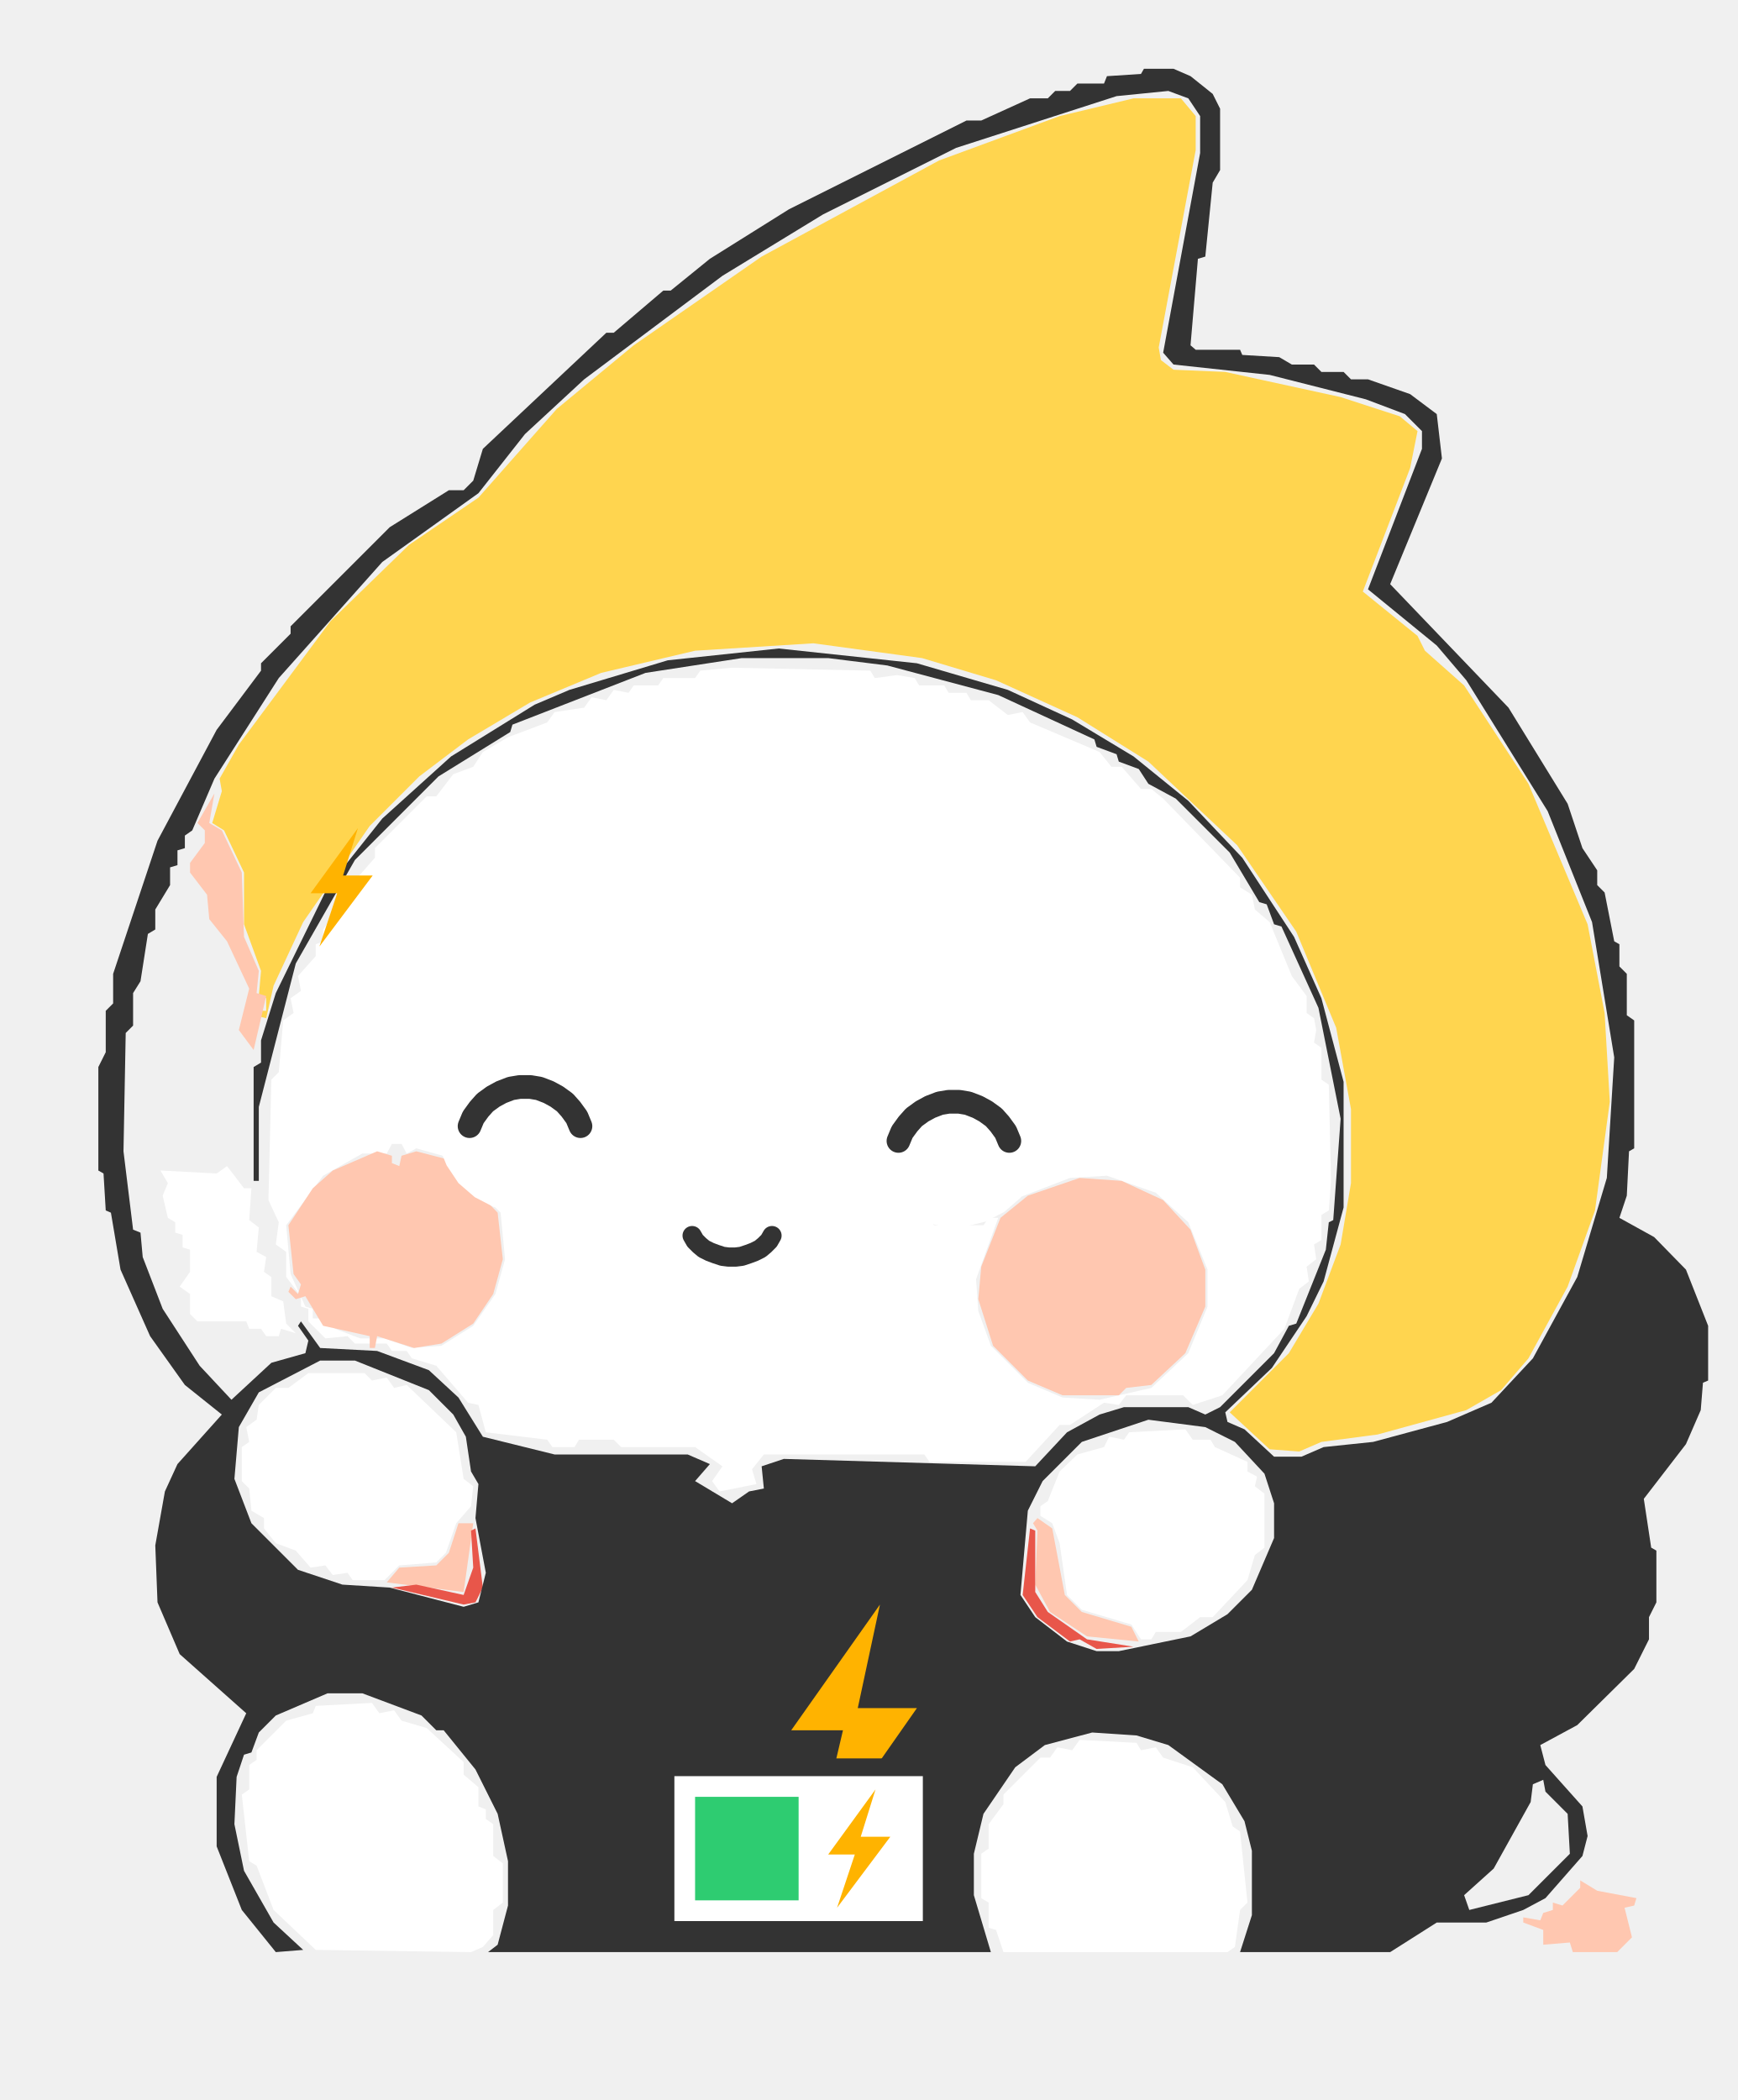
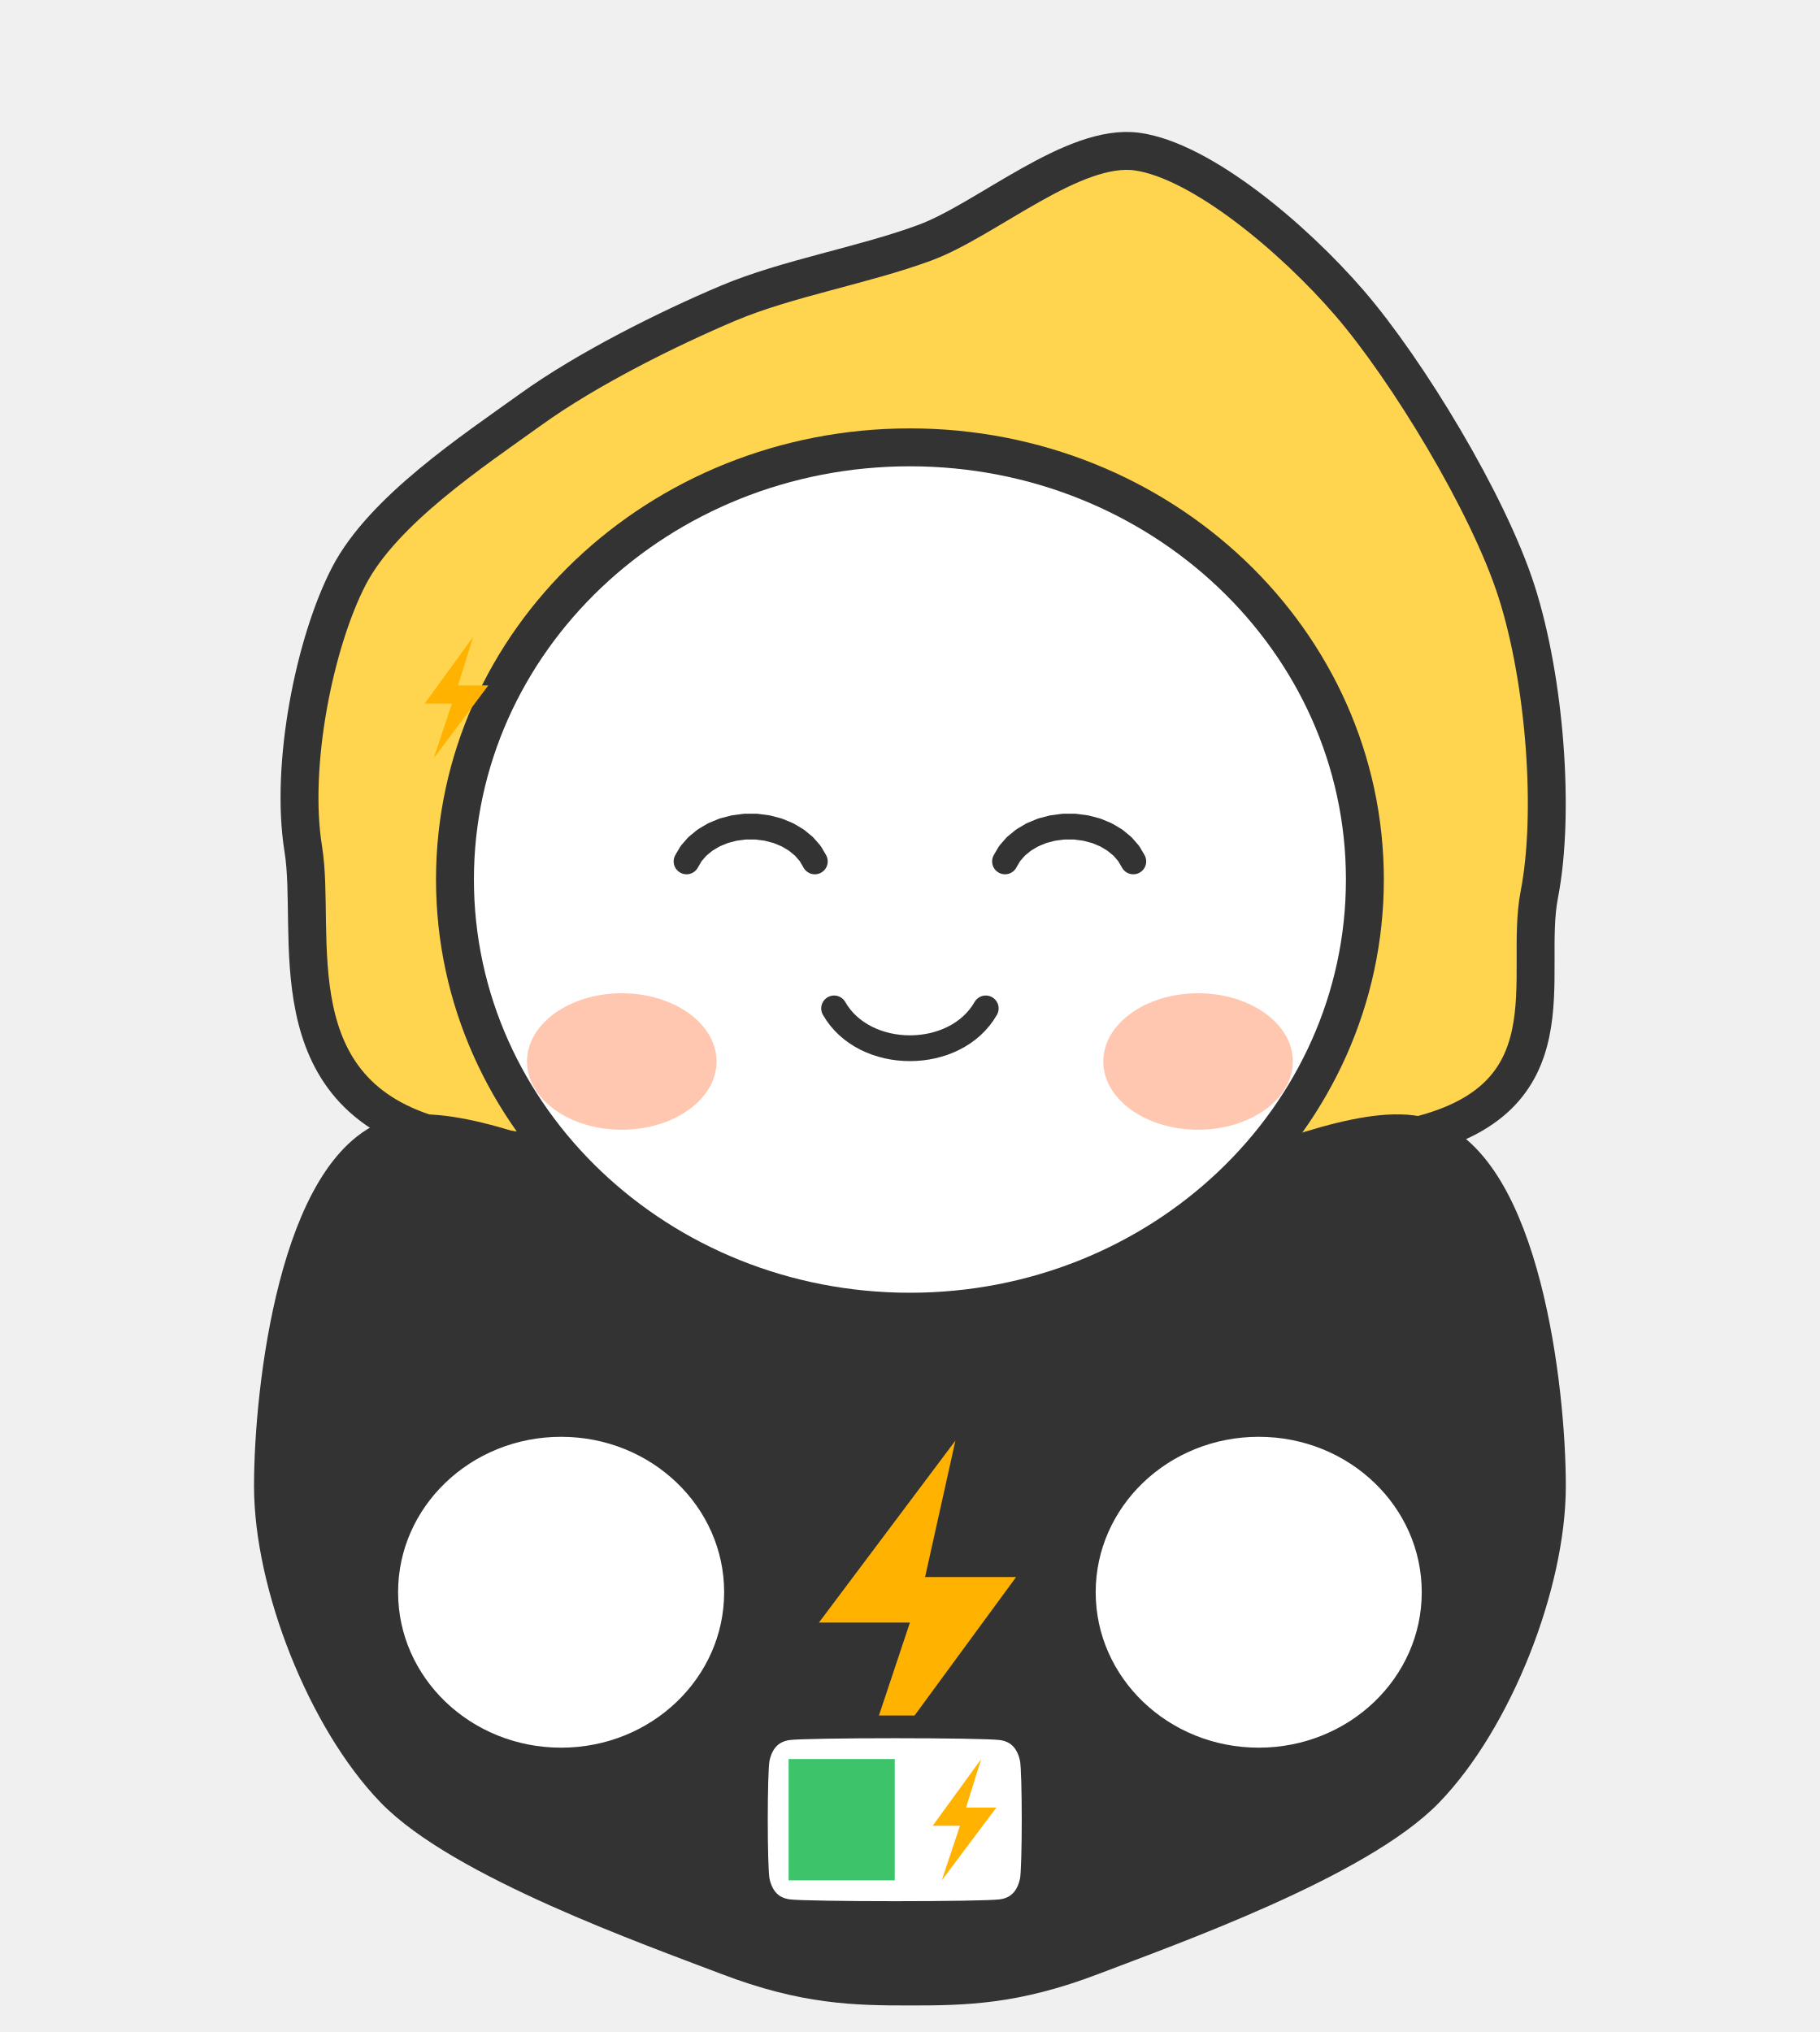
- <svg xmlns="http://www.w3.org/2000/svg" width="235" height="284" viewBox="0 0 235 284" role="img" aria-label="Volty 08-charging">
-   <path fill="#FFD54F" fill-rule="evenodd" d="M153.3,13.3 L143.3,15.7 L127.0,21.7 L103.0,34.7 L85.7,46.7 L75.3,55.3 L64.7,67.3 L55.3,73.7 L44.7,84.0 L32.3,100.7 L29.7,105.3 L30.0,107.0 L28.7,111.3 L30.3,112.3 L33.0,118.0 L33.0,125.0 L35.3,131.3 L35.0,134.7 L36.0,135.0 L36.0,136.7 L34.3,136.7 L34.3,137.3 L36.0,137.7 L37.0,133.3 L41.0,124.7 L50.0,111.7 L56.7,105.0 L63.3,100.0 L71.7,95.0 L81.3,91.0 L94.0,88.0 L110.0,87.0 L124.7,89.0 L134.7,92.0 L145.7,97.0 L155.3,103.0 L167.3,114.3 L175.3,126.0 L180.7,139.0 L182.7,150.0 L182.7,160.0 L181.3,168.3 L178.3,176.3 L174.3,183.0 L166.3,191.0 L171.7,196.0 L175.7,196.3 L178.7,195.0 L186.3,194.0 L198.3,190.7 L203.0,188.0 L206.7,183.7 L212.0,174.0 L215.7,163.7 L217.7,149.0 L217.0,137.0 L214.7,125.0 L206.7,106.0 L198.0,92.7 L192.7,88.0 L191.7,86.0 L184.3,80.0 L190.7,63.3 L191.7,58.3 L189.3,56.3 L181.3,53.7 L165.7,50.3 L158.7,50.0 L157.0,48.7 L156.7,47.0 L161.7,20.3 L161.7,15.7 L159.7,13.3 Z" />
-   <path fill="#FFFFFF" fill-rule="evenodd" d="M135.7,242.7 L135.7,244.0 L133.7,246.7 L133.7,250.0 L132.7,250.7 L132.7,256.7 L133.7,257.3 L133.7,260.7 L134.7,261.0 L135.7,264.0 L166.0,264.0 L167.0,263.3 L167.7,258.3 L168.7,257.3 L167.7,247.7 L166.7,247.0 L165.7,243.7 L161.3,239.0 L157.3,237.7 L156.3,236.3 L154.3,236.7 L153.7,235.7 L146.0,235.3 L145.0,236.7 L143.0,236.3 L142.0,237.7 L140.7,237.7 Z M38.7,232.7 L34.7,236.7 L34.7,238.0 L33.7,238.7 L33.7,242.0 L32.7,242.7 L33.7,251.7 L34.7,252.3 L37.0,258.3 L42.7,263.7 L63.7,264.0 L65.3,263.3 L66.7,261.7 L66.7,258.3 L68.0,257.3 L68.0,252.0 L66.7,251.0 L66.7,246.7 L65.7,246.0 L65.7,244.7 L64.7,244.3 L64.7,241.7 L62.7,240.0 L62.7,238.3 L57.7,233.7 L54.3,232.7 L53.3,231.3 L51.3,231.7 L50.3,230.3 L42.7,230.7 L42.3,231.7 Z M160.3,193.3 L152.7,193.7 L152.0,194.7 L150.0,194.3 L149.3,195.7 L145.7,196.7 L143.3,199.0 L141.7,203.0 L140.7,203.7 L140.7,205.0 L142.3,206.0 L143.3,208.7 L144.3,215.7 L146.3,217.7 L153.0,219.7 L154.3,221.7 L155.7,221.7 L156.3,220.7 L159.7,220.7 L162.3,218.7 L164.0,218.7 L168.7,213.7 L169.7,210.3 L171.0,209.3 L171.0,202.0 L169.7,201.0 L170.0,199.7 L168.7,199.0 L168.7,197.7 L164.3,195.7 L163.7,194.7 L161.3,194.7 Z M35.0,190.0 L34.7,192.0 L33.3,193.0 L33.7,195.0 L32.7,195.7 L32.7,200.3 L33.7,201.3 L34.0,204.3 L35.7,205.3 L35.7,206.7 L37.3,208.7 L40.0,209.7 L42.0,212.0 L44.0,211.7 L45.0,213.0 L47.0,212.7 L47.7,213.7 L52.0,213.7 L54.0,211.7 L59.0,211.3 L60.3,210.0 L61.7,206.0 L63.7,203.7 L64.0,201.0 L62.7,200.0 L61.7,193.7 L55.0,187.3 L53.3,187.7 L52.3,186.3 L50.3,186.7 L49.3,185.7 L41.7,185.7 L39.0,187.7 L37.3,187.7 Z M21.7,158.3 L22.7,160.0 L22.0,161.7 L22.7,164.7 L23.7,165.3 L23.7,166.7 L24.7,167.0 L24.7,168.7 L25.7,169.0 L25.7,172.0 L24.3,174.0 L25.7,175.0 L25.7,177.7 L26.7,178.7 L33.3,178.7 L33.7,179.7 L35.3,179.7 L36.0,180.7 L37.7,180.7 L38.0,179.7 L40.0,180.3 L38.7,179.0 L38.3,176.0 L36.7,175.3 L36.7,172.7 L35.7,172.0 L36.0,170.0 L34.7,169.3 L35.0,166.0 L33.7,165.0 L34.0,160.7 L33.0,160.7 L30.7,157.7 L29.3,158.7 Z M40.3,132.0 L40.7,134.0 L39.3,135.0 L39.7,137.0 L38.3,138.0 L37.7,145.0 L36.7,146.0 L36.3,162.3 L37.7,165.3 L37.3,168.3 L38.7,169.3 L38.7,172.7 L40.7,175.3 L40.7,176.7 L41.7,177.0 L41.7,178.7 L44.0,181.0 L47.0,180.7 L48.0,181.7 L52.3,181.7 L53.0,182.7 L55.0,182.7 L55.7,183.7 L59.0,184.7 L63.3,189.7 L64.7,190.0 L65.7,193.7 L74.0,194.7 L74.7,195.7 L77.7,195.7 L78.3,194.7 L83.0,194.7 L84.0,195.7 L94.0,195.7 L97.7,198.3 L96.3,200.3 L97.3,201.7 L102.3,200.7 L101.7,198.7 L103.3,196.7 L125.0,196.7 L125.7,197.7 L138.7,197.7 L143.3,192.7 L144.7,192.7 L149.3,189.7 L151.3,190.0 L152.3,188.7 L160.0,188.7 L161.3,190.0 L165.3,188.7 L173.7,179.7 L175.7,174.3 L177.0,173.3 L176.7,171.3 L178.0,170.3 L177.7,168.3 L178.7,167.7 L178.7,164.3 L179.7,163.7 L180.0,159.7 L179.7,146.7 L178.7,146.0 L178.7,141.7 L177.7,141.0 L178.0,139.3 L177.7,137.7 L176.7,137.0 L176.7,134.7 L174.7,132.0 L171.7,124.7 L169.7,123.0 L169.3,121.0 L167.7,120.0 L167.7,118.7 L157.3,108.0 L155.7,106.7 L154.3,106.7 L151.7,103.7 L150.3,103.7 L148.7,101.7 L139.3,97.7 L138.3,96.3 L136.3,96.7 L133.7,94.7 L131.3,94.7 L130.7,93.7 L128.3,93.7 L127.7,92.7 L124.3,92.7 L123.7,91.7 L121.3,91.3 L118.3,91.7 L117.7,90.7 L99.0,90.3 L94.7,90.7 L94.0,91.7 L89.7,91.7 L89.0,92.7 L85.7,92.7 L85.0,93.7 L83.0,93.3 L82.0,94.7 L80.0,94.3 L79.0,95.7 L75.0,96.3 L74.0,97.7 L68.7,99.7 L65.3,101.7 L64.0,103.7 L61.3,104.7 L59.0,107.7 L57.7,107.7 L50.7,114.7 L50.7,116.0 L45.7,121.7 L45.7,123.0 L43.7,125.7 L43.7,127.3 L42.7,127.7 L42.7,129.3 Z M87.0,162.0 L89.0,160.7 L90.7,161.7 L94.7,161.7 L96.3,158.7 L100.0,158.7 L102.7,161.7 L104.0,161.7 L104.7,162.7 L107.3,163.0 L108.3,161.7 L110.3,161.7 L111.7,162.7 L111.7,164.3 L110.0,166.7 L107.7,166.7 L107.7,170.0 L105.7,171.7 L105.3,173.7 L102.0,174.3 L101.0,175.7 L98.3,175.7 L97.3,174.3 L95.3,174.7 L91.7,171.0 L91.7,168.0 L90.7,166.3 L86.7,165.0 Z M124.3,146.7 L125.7,146.7 L126.3,145.7 L132.0,145.7 L137.7,150.3 L137.7,151.7 L138.7,152.3 L138.7,160.0 L137.7,160.7 L137.7,162.0 L144.7,159.3 L149.7,159.0 L156.3,161.3 L160.7,165.3 L163.3,171.7 L163.3,176.7 L160.7,183.0 L155.7,187.7 L148.7,189.3 L143.7,189.0 L139.0,187.0 L134.0,182.0 L132.3,177.3 L132.0,173.0 L135.0,164.7 L133.7,164.7 L133.0,165.7 L126.3,165.7 L125.7,164.7 L124.3,164.7 L120.7,160.0 L120.7,151.3 Z M78.7,145.3 L78.7,146.7 L80.7,149.3 L80.7,157.0 L79.7,157.7 L79.7,159.0 L77.0,161.7 L74.0,162.3 L73.0,163.7 L70.3,163.7 L69.7,162.7 L67.3,162.7 L65.3,160.7 L64.7,161.0 L67.7,164.0 L68.3,170.3 L67.0,175.0 L64.0,179.3 L59.7,182.0 L55.7,182.3 L52.0,181.0 L48.7,181.0 L45.3,179.7 L44.3,178.3 L42.3,178.3 L42.3,177.0 L41.3,176.7 L39.3,172.3 L38.7,165.7 L43.7,159.0 L49.0,156.0 L52.3,156.0 L53.0,154.7 L54.3,154.7 L55.0,156.0 L56.3,155.3 L61.3,156.7 L62.7,158.0 L62.7,155.0 L61.7,154.0 L62.7,148.3 L63.7,147.7 L63.7,146.3 L68.3,142.7 L75.0,142.7 Z" />
-   <path fill="#FFC7B0" fill-rule="evenodd" d="M206.0,259.3 L206.0,260.0 L208.7,261.0 L208.7,263.0 L212.3,262.7 L212.7,264.0 L218.7,264.0 L220.7,262.0 L219.7,258.0 L221.0,257.7 L221.3,256.7 L216.0,255.7 L213.7,254.3 L213.7,255.3 L211.3,257.7 L210.0,257.3 L210.0,258.3 L208.7,258.7 L208.3,259.7 Z M64.0,206.0 L62.0,206.0 L60.7,210.0 L59.0,211.7 L54.0,212.0 L52.3,214.0 L62.7,215.3 Z M140.3,205.3 L139.7,206.0 L140.3,207.0 L140.0,214.3 L142.0,218.0 L147.0,221.3 L154.0,222.0 L153.0,220.0 L146.3,218.0 L144.0,215.7 L142.3,206.7 Z M95.3,166.0 L95.7,169.0 L97.7,171.0 L101.7,171.0 L103.7,168.0 L103.7,166.7 L100.7,165.7 L99.7,164.0 Z M146.0,159.3 L139.0,161.7 L135.3,164.7 L132.7,171.3 L132.3,175.7 L134.3,182.0 L139.0,186.7 L143.7,188.7 L151.3,188.7 L152.3,187.7 L155.7,187.3 L160.3,183.0 L163.0,176.7 L163.0,171.7 L161.0,166.3 L157.3,162.3 L151.7,159.7 Z M45.0,158.3 L42.3,160.7 L39.0,165.7 L39.7,172.3 L40.7,173.7 L40.3,175.0 L39.3,174.0 L39.0,174.7 L40.0,175.7 L41.3,175.3 L43.7,179.3 L50.0,180.7 L50.0,182.3 L50.7,182.3 L51.0,180.7 L56.0,182.3 L59.7,181.7 L64.0,179.0 L66.7,175.0 L68.0,170.3 L67.3,164.0 L64.7,161.3 L64.7,160.3 L63.0,159.7 L61.3,157.0 L56.3,155.7 L54.3,156.3 L54.0,157.7 L53.0,157.3 L53.0,156.3 L51.0,155.7 Z M29.0,107.3 L26.7,111.3 L27.7,112.3 L27.7,114.0 L25.7,116.7 L25.7,118.0 L28.0,121.0 L28.3,124.3 L30.7,127.3 L33.7,133.7 L32.3,139.3 L34.3,142.0 L36.0,134.7 L34.7,134.3 L35.0,131.3 L33.0,126.7 L32.7,118.0 L30.0,112.3 L28.3,111.3 Z" />
-   <path fill="#E8564A" fill-rule="evenodd" d="M139.3,206.7 L138.3,215.7 L140.3,218.7 L144.7,222.0 L146.0,221.7 L148.3,223.0 L153.3,222.7 L147.0,221.7 L141.7,218.0 L140.0,215.3 L140.0,207.0 Z M64.3,206.7 L63.7,207.0 L64.0,212.0 L62.7,215.7 L56.3,214.3 L53.0,214.7 L62.7,217.0 L64.3,216.7 L65.3,214.7 Z" />
-   <path fill="#333333" fill-rule="evenodd" d="M88.0,162.7 L88.3,165.0 L92.0,166.0 L93.3,170.7 L96.3,173.7 L101.3,174.0 L104.0,172.7 L106.0,170.3 L106.7,166.7 L111.0,163.7 L109.7,162.7 L107.7,164.0 L103.3,163.3 L101.3,162.3 L100.3,160.3 L99.0,160.0 L96.3,160.3 L95.0,162.3 L93.0,163.3 L90.3,163.3 L89.0,162.0 Z M98.3,163.3 L99.7,163.3 L104.3,166.3 L104.3,168.7 L101.0,172.3 L97.3,172.0 L94.7,168.7 L94.7,165.7 Z M128.7,146.7 L125.3,147.7 L122.7,150.3 L121.3,154.0 L121.3,157.3 L122.7,161.0 L125.3,163.7 L127.3,164.7 L132.0,164.7 L134.0,164.0 L136.7,161.0 L137.7,154.7 L136.0,150.0 L134.3,148.3 L131.0,146.7 Z M71.0,143.3 L67.3,144.7 L64.7,147.3 L63.3,150.7 L63.3,155.7 L65.3,160.0 L68.3,161.7 L73.3,162.0 L76.0,161.0 L78.7,158.0 L80.0,152.0 L78.0,146.3 L74.0,143.7 Z M161.0,10.3 L158.7,9.3 L154.7,9.3 L154.3,10.0 L149.7,10.3 L149.3,11.3 L145.7,11.3 L144.7,12.3 L142.7,12.3 L141.7,13.3 L139.3,13.3 L132.7,16.3 L130.7,16.3 L106.7,28.3 L96.0,35.0 L90.7,39.3 L89.7,39.3 L83.0,45.0 L82.0,45.0 L65.3,60.7 L64.0,65.0 L62.7,66.3 L60.7,66.3 L52.7,71.3 L39.3,84.7 L39.3,85.7 L35.3,89.7 L35.3,90.7 L29.3,98.7 L21.3,113.7 L15.3,131.7 L15.3,135.7 L14.3,136.7 L14.3,142.3 L13.3,144.3 L13.3,158.3 L14.0,158.7 L14.3,163.7 L15.0,164.0 L16.3,171.7 L20.3,180.7 L25.0,187.3 L30.0,191.3 L24.0,198.0 L22.3,201.7 L21.0,209.0 L21.3,216.7 L24.3,223.7 L33.3,231.7 L29.3,240.3 L29.3,249.7 L32.7,258.3 L37.3,264.0 L41.0,263.7 L37.0,260.0 L33.0,253.0 L31.7,246.7 L32.0,240.3 L33.0,237.3 L34.0,237.0 L35.0,234.3 L37.3,232.0 L44.3,229.0 L49.0,229.0 L57.0,232.0 L59.0,234.0 L60.0,234.0 L64.3,239.3 L67.3,245.3 L68.7,251.7 L68.7,257.7 L67.3,263.0 L66.0,264.0 L134.0,264.0 L131.7,256.3 L131.7,250.7 L133.0,245.3 L137.3,239.0 L141.3,236.0 L147.7,234.3 L153.7,234.7 L158.0,236.0 L165.3,241.3 L168.3,246.3 L169.3,250.3 L169.3,259.0 L167.7,264.0 L188.0,264.0 L194.3,260.0 L201.0,260.0 L206.0,258.3 L209.0,256.7 L214.0,251.0 L214.7,248.3 L214.0,244.3 L209.0,238.7 L208.3,236.0 L213.3,233.3 L221.0,225.7 L223.0,221.7 L223.0,218.7 L224.0,216.7 L224.0,209.7 L223.3,209.3 L222.3,202.7 L228.0,195.3 L230.0,190.7 L230.3,187.0 L231.0,186.7 L231.0,179.3 L228.0,171.7 L223.7,167.3 L219.0,164.7 L220.0,161.7 L220.3,155.7 L221.0,155.3 L221.0,138.0 L220.0,137.3 L220.0,131.7 L219.0,130.7 L219.0,127.7 L218.3,127.3 L217.0,120.7 L216.0,119.7 L216.0,117.7 L214.0,114.7 L212.0,108.7 L204.0,95.7 L188.0,79.0 L195.0,62.0 L194.3,56.0 L190.7,53.3 L185.0,51.3 L182.7,51.3 L181.7,50.3 L178.7,50.3 L177.7,49.3 L174.7,49.3 L173.0,48.3 L168.0,48.0 L167.7,47.3 L161.7,47.3 L161.0,46.7 L162.0,35.0 L163.0,34.7 L164.0,24.7 L165.0,23.0 L165.0,14.7 L164.0,12.7 Z M208.7,240.7 L209.0,242.3 L212.0,245.3 L212.3,250.7 L206.7,256.3 L198.7,258.3 L198.0,256.3 L202.0,252.7 L207.0,243.7 L207.3,241.3 Z M167.0,195.0 L171.0,199.3 L172.3,203.3 L172.3,208.0 L169.3,215.0 L166.0,218.3 L161.0,221.3 L151.3,223.3 L148.3,223.3 L144.3,222.0 L140.0,218.7 L138.0,215.7 L139.0,204.3 L141.0,200.3 L146.3,195.0 L155.3,192.0 L163.0,193.0 Z M35.0,188.3 L43.3,184.0 L48.0,184.0 L58.0,188.0 L61.3,191.3 L63.0,194.3 L63.7,199.0 L64.7,200.7 L64.3,205.3 L65.7,212.7 L64.7,216.7 L62.7,217.3 L52.7,214.7 L46.3,214.3 L40.3,212.3 L34.0,206.0 L31.7,200.0 L32.3,193.0 Z M160.7,13.3 L162.3,15.7 L162.3,20.7 L157.3,47.7 L158.7,49.3 L171.7,50.7 L184.7,54.0 L190.0,56.0 L192.3,58.3 L192.3,60.7 L185.0,79.7 L194.3,87.3 L198.3,92.0 L209.3,109.7 L215.3,124.7 L218.3,143.0 L217.3,159.3 L213.3,172.7 L207.3,183.7 L201.7,189.7 L195.7,192.3 L185.7,195.0 L179.0,195.7 L176.0,197.0 L172.3,197.0 L168.3,193.3 L166.0,192.3 L165.7,191.0 L172.0,185.0 L176.7,178.0 L179.0,173.3 L181.7,163.3 L181.7,146.3 L178.7,135.0 L175.0,126.7 L168.0,116.0 L160.7,108.3 L153.3,102.3 L145.0,97.3 L136.3,93.3 L124.0,89.7 L105.3,87.7 L90.3,89.3 L77.0,93.3 L72.3,95.3 L61.0,102.3 L51.7,110.7 L44.3,120.0 L37.3,134.3 L35.3,140.7 L35.3,143.7 L34.3,144.3 L34.3,159.7 L35.0,159.7 L35.0,149.7 L40.0,130.3 L48.0,116.3 L59.3,105.0 L69.0,99.0 L69.3,98.0 L87.3,91.0 L100.3,89.0 L112.0,89.0 L120.0,90.0 L135.0,94.0 L148.0,100.0 L148.3,101.0 L151.0,102.0 L151.3,103.0 L154.0,104.0 L155.3,106.0 L159.0,108.0 L166.3,115.3 L170.3,122.0 L171.3,122.3 L172.3,125.0 L173.3,125.3 L178.3,136.3 L181.3,151.3 L180.3,165.0 L179.7,165.3 L179.3,169.0 L175.3,179.0 L174.3,179.3 L172.3,183.0 L165.0,190.3 L163.0,191.3 L160.7,190.3 L152.0,190.3 L148.7,191.3 L144.3,193.7 L140.0,198.3 L106.0,197.3 L103.0,198.3 L103.3,201.3 L101.3,201.7 L99.0,203.3 L94.0,200.3 L96.0,198.0 L93.0,196.7 L75.0,196.7 L65.3,194.3 L62.0,189.0 L58.0,185.3 L51.0,182.7 L43.3,182.3 L40.7,178.7 L40.3,179.3 L41.7,181.3 L41.3,183.0 L36.7,184.3 L31.3,189.3 L27.0,184.7 L22.0,177.0 L19.3,170.0 L19.0,166.7 L18.0,166.3 L16.7,155.7 L17.0,139.7 L18.0,138.7 L18.0,134.3 L19.0,132.7 L20.0,126.3 L21.0,125.7 L21.0,123.0 L23.0,119.7 L23.0,117.3 L24.0,117.0 L24.0,115.0 L25.0,114.7 L25.0,113.0 L26.0,112.3 L29.0,105.3 L37.7,91.7 L51.7,76.0 L64.7,66.7 L71.0,58.7 L79.0,51.3 L97.7,37.3 L111.3,29.0 L129.3,20.0 L151.0,13.0 L158.0,12.3 Z" />
-   <path fill="#FFB300" fill-rule="evenodd" d="M119.0,217.0 L107.0,234.0 L114.0,234.0 L110.0,251.0 L124.0,231.0 L116.0,231.0 Z" />
-   <path fill="#FFFFFF" fill-rule="evenodd" d="M90.0,239.0 L126.0,239.0 L126.0,261.0 L90.0,261.0 Z" />
-   <path fill="none" stroke="#333333" stroke-width="2.4" stroke-linecap="round" stroke-linejoin="round" d="M90.0,239.0 L126.0,239.0 L126.0,261.0 L90.0,261.0 L90.0,239.0" />
-   <path fill="#333333" fill-rule="evenodd" d="M126.0,246.0 L131.0,246.0 L131.0,254.0 L126.0,254.0 Z" />
-   <path fill="#2ECC71" fill-rule="evenodd" d="M94.0,243.0 L108.0,243.0 L108.0,257.0 L94.0,257.0 Z" />
-   <path fill="#FFB300" fill-rule="evenodd" d="M118.4,242.0 L112.0,250.8 L115.6,250.8 L113.2,258.0 L120.4,248.4 L116.4,248.4 Z" />
-   <path fill="#FFFFFF" fill-rule="evenodd" d="M83.0,152.0 L82.7,154.9 L81.6,157.6 L80.0,160.0 L77.8,161.9 L75.3,163.2 L72.4,163.9 L69.6,163.9 L66.7,163.2 L64.2,161.9 L62.0,160.0 L60.4,157.6 L59.3,154.9 L59.0,152.0 L59.3,149.1 L60.4,146.4 L62.0,144.0 L64.2,142.1 L66.7,140.8 L69.6,140.1 L72.4,140.1 L75.3,140.8 L77.8,142.1 L80.0,144.0 L81.6,146.4 L82.7,149.1 Z" />
-   <path fill="#FFFFFF" fill-rule="evenodd" d="M141.0,154.0 L140.7,156.9 L139.6,159.6 L138.0,162.0 L135.8,163.9 L133.3,165.2 L130.4,165.9 L127.6,165.9 L124.7,165.2 L122.2,163.9 L120.0,162.0 L118.4,159.6 L117.3,156.9 L117.0,154.0 L117.3,151.1 L118.4,148.4 L120.0,146.0 L122.2,144.1 L124.7,142.8 L127.6,142.1 L130.4,142.1 L133.3,142.8 L135.8,144.1 L138.0,146.0 L139.6,148.4 L140.7,151.1 Z" />
-   <path fill="#FFFFFF" fill-rule="evenodd" d="M114.0,166.0 L113.6,168.6 L112.3,171.1 L110.2,173.3 L107.5,175.1 L104.3,176.3 L100.8,176.9 L97.2,176.9 L93.7,176.3 L90.5,175.1 L87.8,173.3 L85.7,171.1 L84.4,168.6 L84.0,166.0 L84.4,163.4 L85.7,160.9 L87.8,158.7 L90.5,156.9 L93.7,155.7 L97.2,155.1 L100.8,155.1 L104.3,155.7 L107.5,156.9 L110.2,158.7 L112.3,160.9 L113.6,163.4 Z" />
-   <path fill="none" stroke="#333333" stroke-width="3.2" stroke-linecap="round" stroke-linejoin="round" d="M63.5,152.3 L64.0,151.1 L64.8,150.0 L65.6,149.1 L66.7,148.3 L67.8,147.7 L69.1,147.2 L70.3,147.0 L71.7,147.0 L72.9,147.2 L74.2,147.7 L75.3,148.3 L76.4,149.1 L77.2,150.0 L78.0,151.1 L78.5,152.3" />
-   <path fill="none" stroke="#333333" stroke-width="3.2" stroke-linecap="round" stroke-linejoin="round" d="M121.5,154.3 L122.0,153.1 L122.8,152.0 L123.6,151.1 L124.7,150.3 L125.8,149.7 L127.1,149.2 L128.3,149.0 L129.7,149.0 L130.9,149.2 L132.2,149.7 L133.3,150.3 L134.4,151.1 L135.2,152.0 L136.0,153.1 L136.5,154.3" />
-   <path fill="none" stroke="#333333" stroke-width="2.6" stroke-linecap="round" stroke-linejoin="round" d="M104.4,167.1 L104.0,167.8 L103.4,168.4 L102.8,168.9 L102.0,169.3 L101.2,169.6 L100.3,169.9 L99.5,170.0 L98.5,170.0 L97.7,169.9 L96.8,169.6 L96.0,169.3 L95.2,168.9 L94.6,168.4 L94.0,167.8 L93.6,167.1" />
-   <path fill="#FFB300" fill-rule="evenodd" d="M48.4,112.0 L42.0,120.8 L45.6,120.8 L43.2,128.0 L50.4,118.4 L46.4,118.4 Z" />
+ <svg xmlns="http://www.w3.org/2000/svg" width="240" height="268" viewBox="0 0 240 268" role="img" aria-label="Volty 08-charging">
+   <path fill="#FFD54F" stroke="#333333" stroke-width="5" stroke-linecap="round" stroke-linejoin="round" d="M58.00 150.00 C36.10 144.30 41.80 123.10 40.00 112.00 C38.20 100.90 41.50 84.70 46.00 76.00 C50.50 67.30 62.50 59.40 70.00 54.00 C77.50 48.60 88.20 43.30 96.00 40.00 C103.80 36.70 113.90 35.00 122.00 32.00 C130.10 29.00 141.60 18.80 150.00 20.00 C158.40 21.20 170.50 31.30 178.00 40.00 C185.50 48.70 196.25 66.30 200.00 78.00 C203.75 89.70 205.10 107.20 203.00 118.00 C200.90 128.80 207.75 145.20 186.00 150.00 C164.25 154.80 79.90 155.70 58.00 150.00 Z" />
+   <path fill="#333333" stroke="#333333" stroke-width="5" stroke-linecap="round" stroke-linejoin="round" d="M52.00 150.00 C39.40 154.20 36.00 183.10 36.00 196.00 C36.00 208.90 43.00 226.70 52.00 236.00 C61.00 245.30 85.80 254.10 96.00 258.00 C106.20 261.90 112.80 262.00 120.00 262.00 C127.20 262.00 133.80 261.90 144.00 258.00 C154.20 254.10 179.00 245.30 188.00 236.00 C197.00 226.70 204.00 208.90 204.00 196.00 C204.00 183.10 200.60 154.20 188.00 150.00 C175.40 145.80 140.40 168.00 120.00 168.00 C99.60 168.00 64.60 145.80 52.00 150.00 Z" />
+   <path fill="#FFFFFF" stroke="#333333" stroke-width="5" stroke-linecap="round" stroke-linejoin="round" d="M180.00 116.00 C180.00 147.48 153.14 173.00 120.00 173.00 C86.86 173.00 60.00 147.48 60.00 116.00 C60.00 84.52 86.86 59.00 120.00 59.00 C153.14 59.00 180.00 84.52 180.00 116.00 Z" />
+   <path fill="#FFFFFF" stroke="#333333" stroke-width="5" stroke-linecap="round" stroke-linejoin="round" d="M98.00 210.00 C98.00 222.70 87.26 233.00 74.00 233.00 C60.74 233.00 50.00 222.70 50.00 210.00 C50.00 197.30 60.74 187.00 74.00 187.00 C87.26 187.00 98.00 197.30 98.00 210.00 Z" />
+   <path fill="#FFFFFF" stroke="#333333" stroke-width="5" stroke-linecap="round" stroke-linejoin="round" d="M190.00 210.00 C190.00 222.70 179.26 233.00 166.00 233.00 C152.74 233.00 142.00 222.70 142.00 210.00 C142.00 197.30 152.74 187.00 166.00 187.00 C179.26 187.00 190.00 197.30 190.00 210.00 Z" />
+   <path fill="#FFB300" d="M126.00 190.00 L108.00 214.00 L120.00 214.00 L112.00 238.00 L134.00 208.00 L122.00 208.00 Z" />
+   <path fill="#FFFFFF" stroke="#333333" stroke-width="3" stroke-linecap="round" stroke-linejoin="round" d="M104.00 228.00 C106.67 227.67 129.33 227.67 132.00 228.00 C134.67 228.33 135.67 230.33 136.00 232.00 C136.33 233.67 136.33 246.33 136.00 248.00 C135.67 249.67 134.67 251.67 132.00 252.00 C129.33 252.33 106.67 252.33 104.00 252.00 C101.33 251.67 100.33 249.67 100.00 248.00 C99.67 246.33 99.67 233.67 100.00 232.00 C100.33 230.33 101.33 228.33 104.00 228.00 Z" />
+   <path fill="#333333" d="M136.00 235.00 L142.00 235.00 L142.00 245.00 L136.00 245.00 Z" />
+   <path fill="#3DC46A" d="M104.00 232.00 L118.00 232.00 L118.00 248.00 L104.00 248.00 Z" />
+   <path fill="#FFB300" d="M129.40 232.00 L123.00 240.80 L126.60 240.80 L124.20 248.00 L131.40 238.40 L127.40 238.40 Z" />
+   <path fill="#FFC7B0" d="M94.50 140.00 C94.50 144.97 88.90 149.00 82.00 149.00 C75.10 149.00 69.50 144.97 69.50 140.00 C69.50 135.03 75.10 131.00 82.00 131.00 C88.90 131.00 94.50 135.03 94.50 140.00 Z" />
+   <path fill="#FFC7B0" d="M170.50 140.00 C170.50 144.97 164.90 149.00 158.00 149.00 C151.10 149.00 145.50 144.97 145.50 140.00 C145.50 135.03 151.10 131.00 158.00 131.00 C164.90 131.00 170.50 135.03 170.50 140.00 Z" />
+   <path fill="none" stroke="#333333" stroke-width="3.4" stroke-linecap="round" stroke-linejoin="round" d="M90.54 113.61 L91.15 112.57 L91.97 111.63 L92.98 110.80 L94.14 110.11 L95.44 109.57 L96.82 109.21 L98.27 109.02 L99.73 109.02 L101.18 109.21 L102.56 109.57 L103.86 110.11 L105.02 110.80 L106.03 111.63 L106.85 112.57 L107.46 113.61" />
+   <path fill="none" stroke="#333333" stroke-width="3.4" stroke-linecap="round" stroke-linejoin="round" d="M132.54 113.61 L133.15 112.57 L133.97 111.63 L134.98 110.80 L136.14 110.11 L137.44 109.57 L138.82 109.21 L140.27 109.02 L141.73 109.02 L143.18 109.21 L144.56 109.57 L145.86 110.11 L147.02 110.80 L148.03 111.63 L148.85 112.57 L149.46 113.61" />
+   <path fill="none" stroke="#333333" stroke-width="3.4" stroke-linecap="round" stroke-linejoin="round" d="M110.00 133.00 C114.00 140.00 126.00 140.00 130.00 133.00" />
+   <path fill="#FFB300" d="M62.40 84.00 L56.00 92.80 L59.60 92.80 L57.20 100.00 L64.40 90.40 L60.40 90.40 Z" />
</svg>
